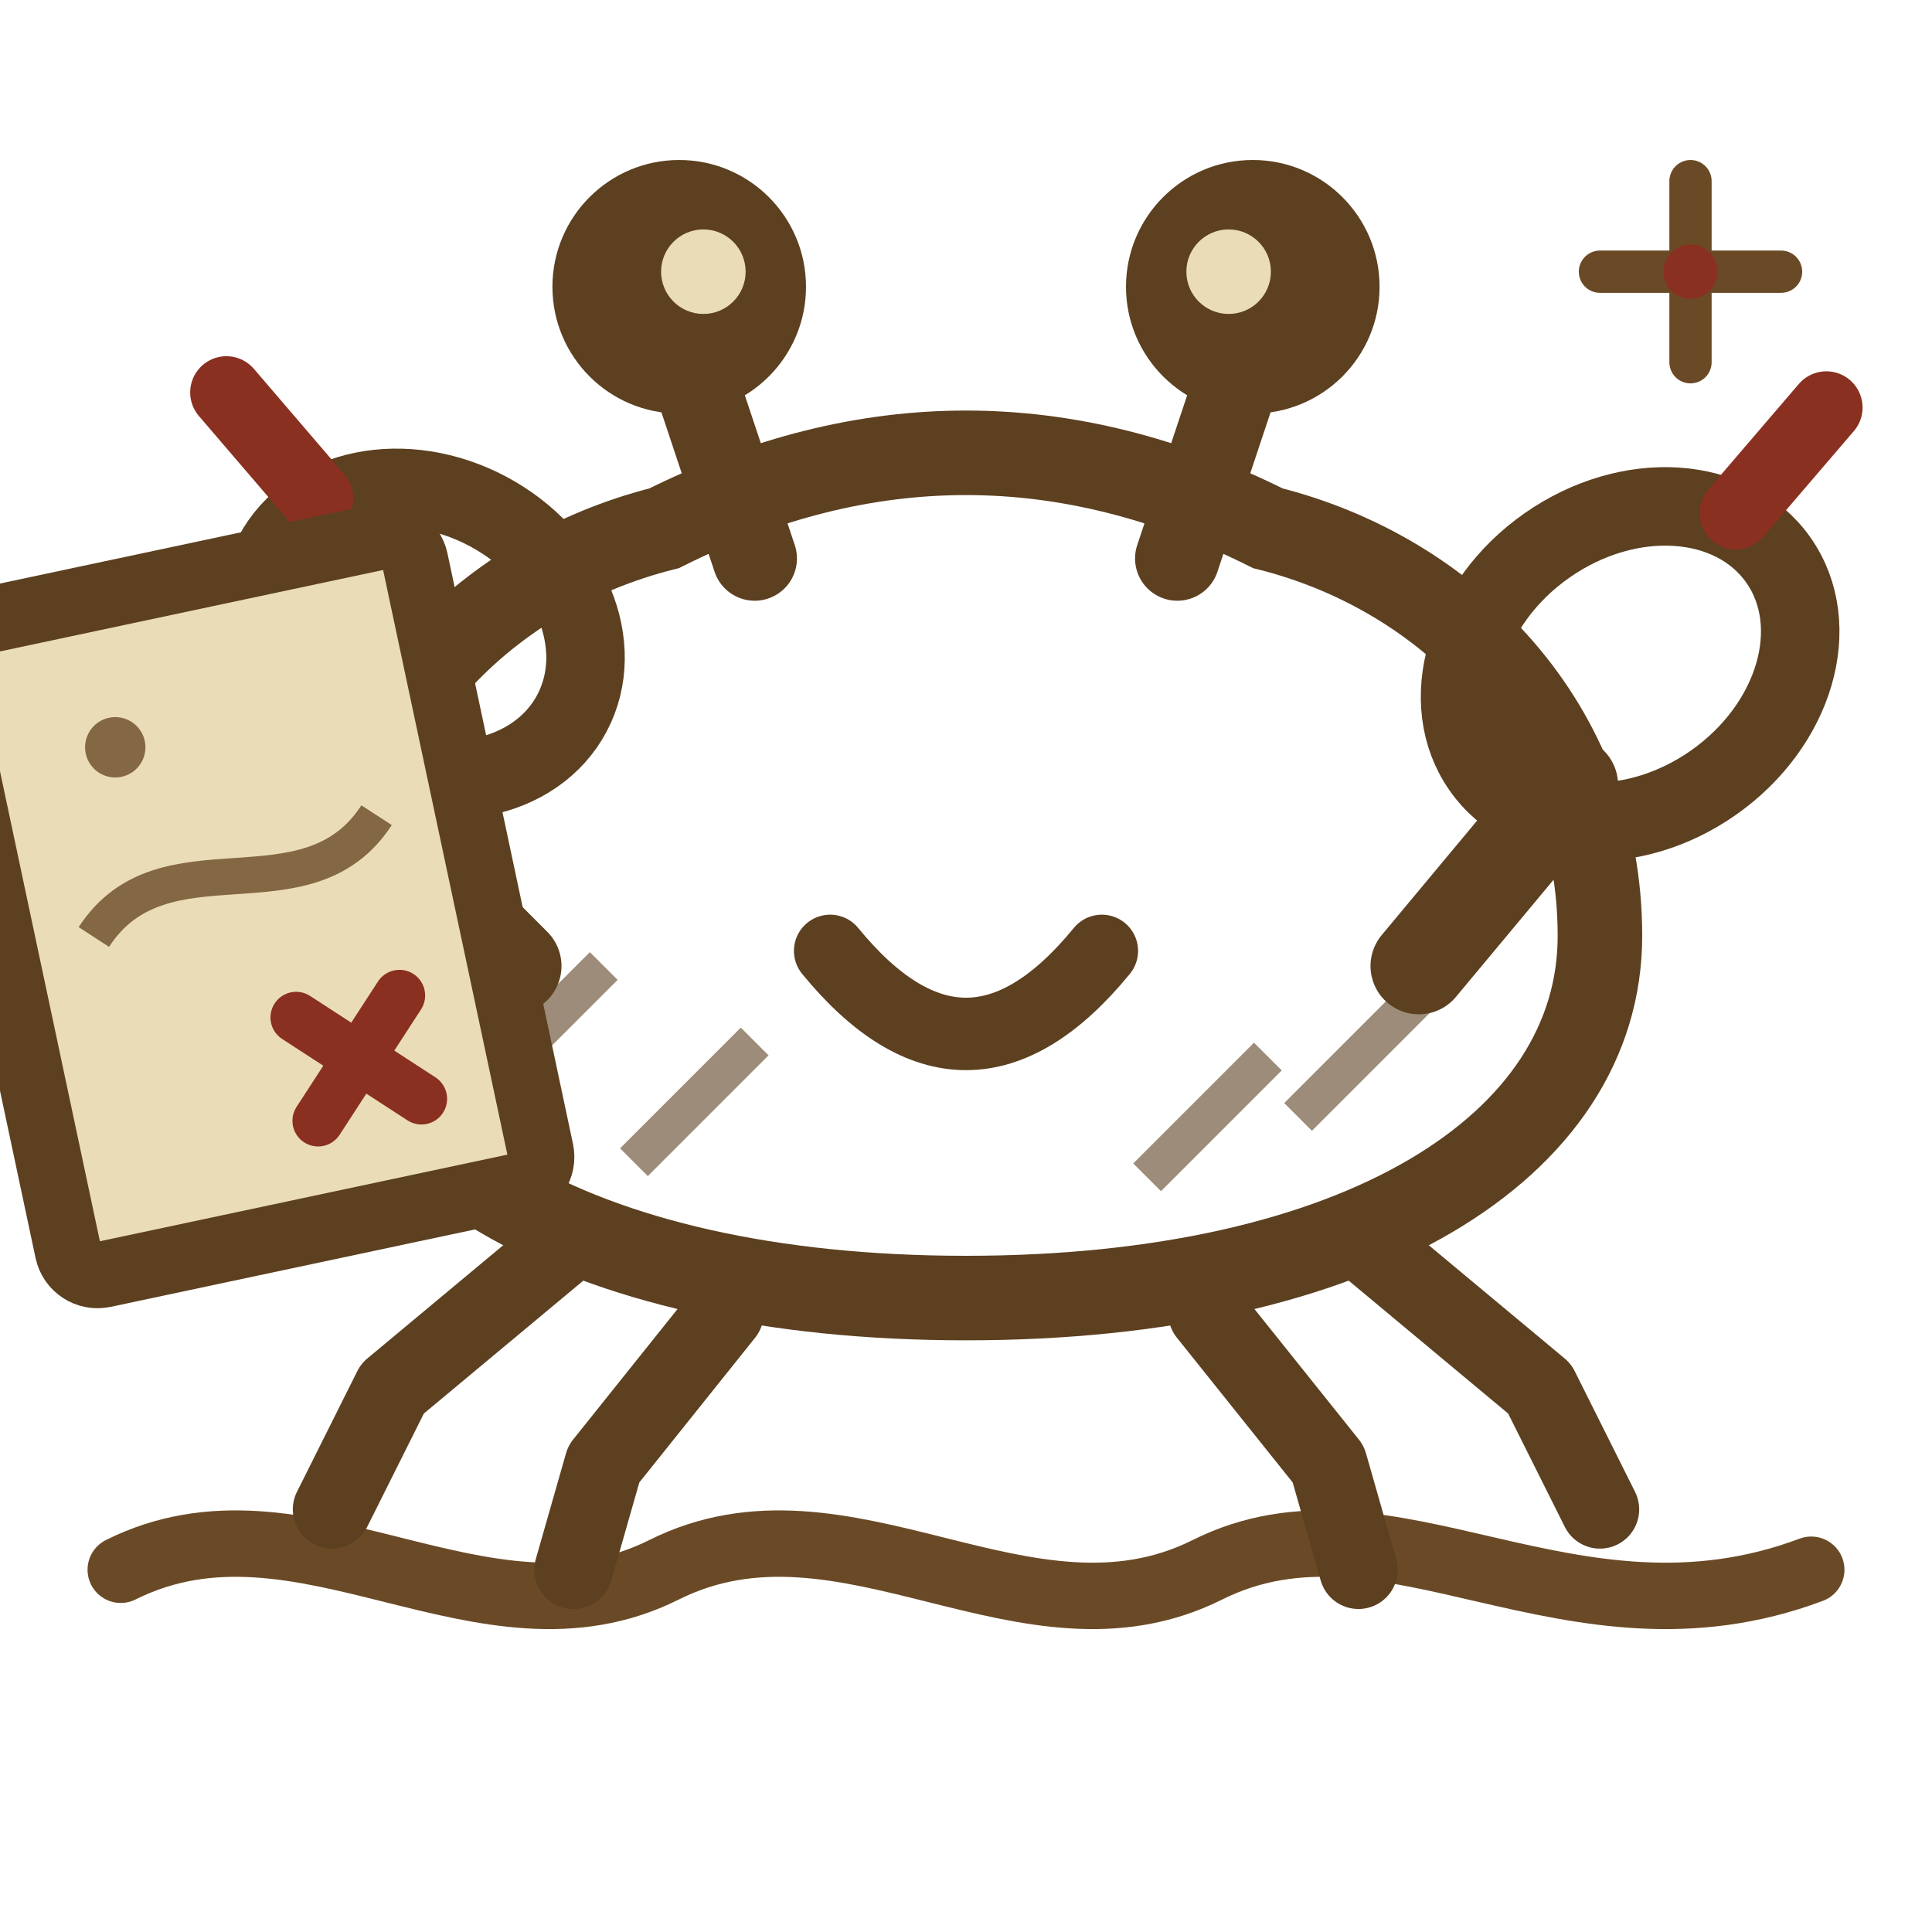
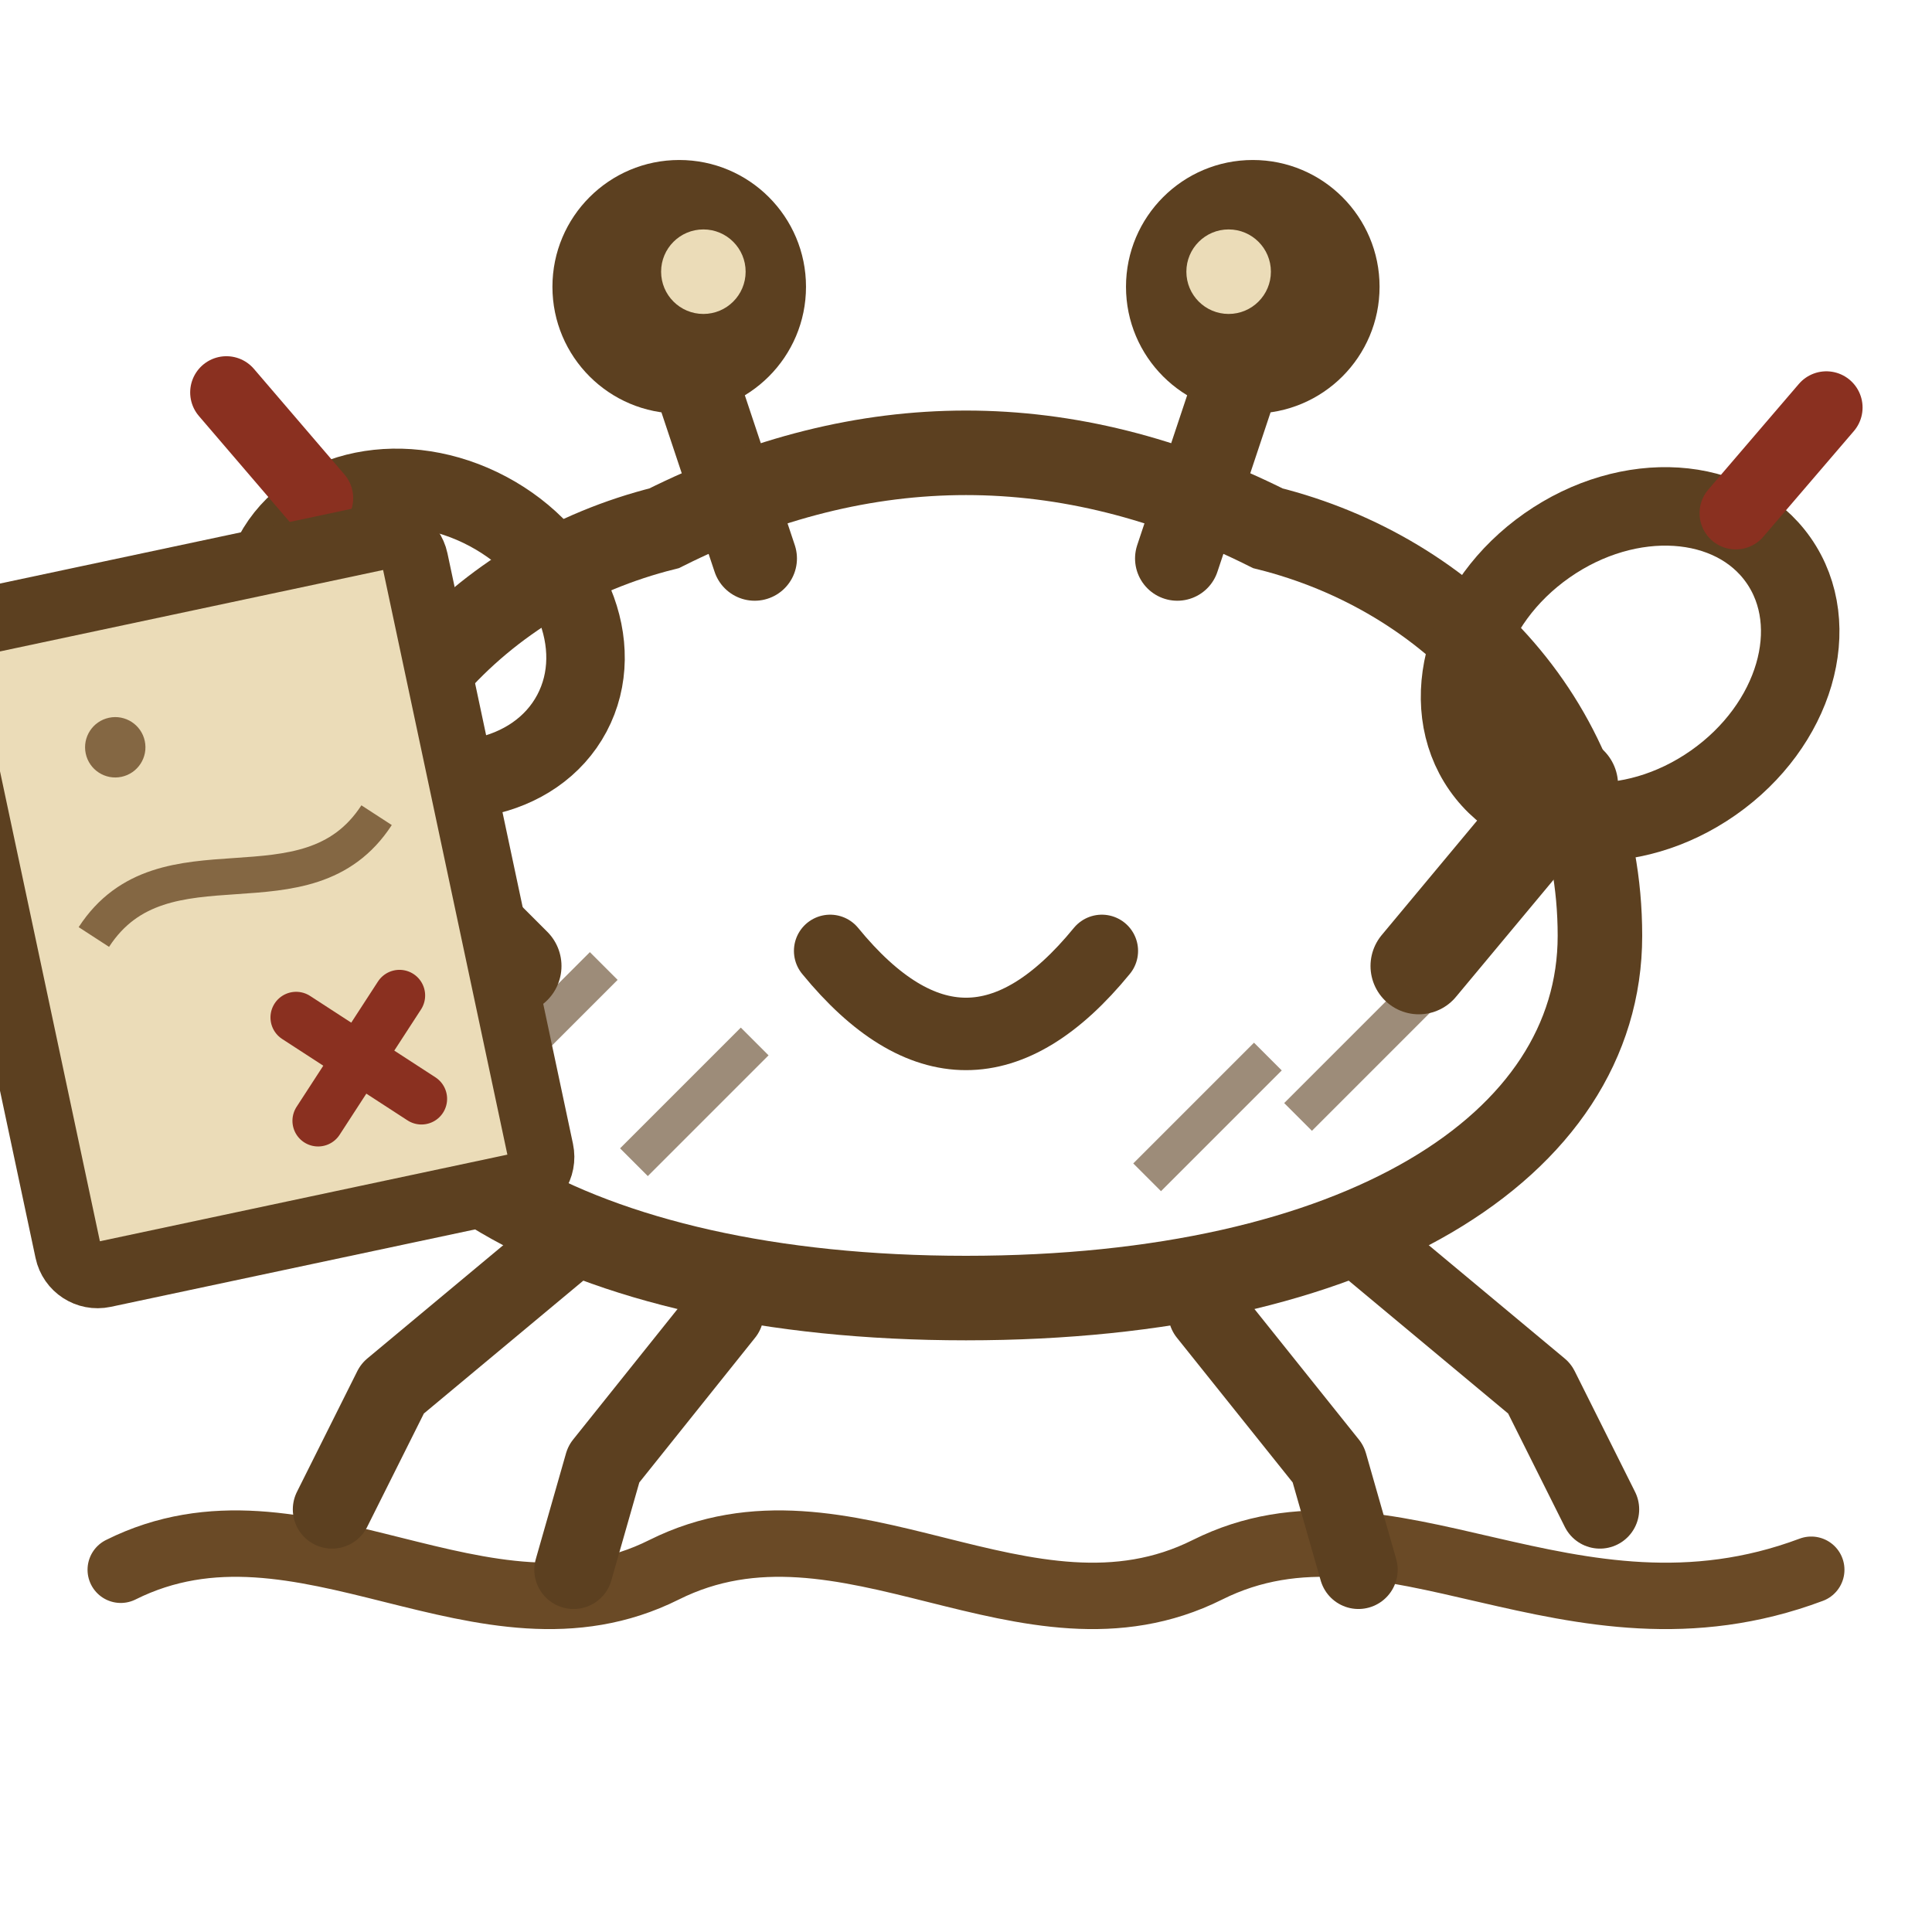
<svg xmlns="http://www.w3.org/2000/svg" viewBox="0 0 64 64">
  <path d="M4 52 C10 49 16 55 22 52 C28 49 34 55 40 52 C46 49 52 55 60 52" stroke="#6a4a26" stroke-width="2.2" fill="none" stroke-linecap="round" />
  <g fill="none" stroke="#5c4020" stroke-width="2.6" stroke-linecap="round" stroke-linejoin="round">
    <path d="M19 41 L13 46 L11 50" />
    <path d="M24 43.5 L20 48.5 L19 52" />
    <path d="M45 41 L51 46 L53 50" />
    <path d="M40 43.5 L44 48.5 L45 52" />
  </g>
  <g fill="none" stroke="#5c4020" stroke-width="3.2" stroke-linecap="round">
    <path d="M17 32 L12 27" />
    <path d="M47 32 L52 26" />
  </g>
  <g fill="none" stroke="#5c4020" stroke-width="2.8" stroke-linecap="round">
    <path d="M25 18.5 L23 12.5" />
    <path d="M39 18.5 L41 12.5" />
  </g>
  <circle cx="22.5" cy="9.5" r="4.2" fill="#5c4020" />
  <circle cx="41.5" cy="9.5" r="4.2" fill="#5c4020" />
  <circle cx="23.3" cy="9" r="1.4" fill="#ebdcb8" />
  <circle cx="40.7" cy="9" r="1.4" fill="#ebdcb8" />
  <path d="M11 31 C11 24 16 19 22 17.5 Q27 15 32 15 Q37 15 42 17.5 C48 19 53 24 53 31 C53 38 45 43 32 43 C19 43 11 38 11 31 Z" fill="none" stroke="#5c4020" stroke-width="2.8" />
  <path d="M16 36 L20 32 M21 38.5 L25 34.5 M38 39 L42 35 M43 37 L47 33" stroke="#5c4020" stroke-width="1.3" opacity="0.6" />
  <path d="M27.5 31.5 Q32 37 36.5 31.5" fill="none" stroke="#5c4020" stroke-width="2.4" stroke-linecap="round" />
  <ellipse cx="54" cy="22" rx="6" ry="4.8" fill="none" stroke="#5c4020" stroke-width="2.6" transform="rotate(-35 54 22)" />
  <path d="M57.5 17 L60.5 13.5" stroke="#8a3020" stroke-width="2.4" stroke-linecap="round" />
  <ellipse cx="14" cy="21" rx="5.6" ry="4.6" fill="none" stroke="#5c4020" stroke-width="2.6" transform="rotate(28 14 21)" />
  <path d="M10.5 16.5 L7.5 13" stroke="#8a3020" stroke-width="2.4" stroke-linecap="round" />
  <g transform="rotate(-12 8 30)">
    <rect x="0" y="19" width="16" height="22" rx="1" fill="#ebdcb8" stroke="#5c4020" stroke-width="2.2" />
    <path d="M3 30 C6 27 10 31 13 28" stroke="#6a4a26" stroke-width="1.2" fill="none" opacity="0.8" />
    <path d="M9 34 L12.5 37.5 M12.5 34 L9 37.5" stroke="#8a3020" stroke-width="1.7" stroke-linecap="round" />
    <circle cx="5" cy="24" r="1" fill="#6a4a26" opacity="0.8" />
  </g>
-   <path d="M56 6 L56 12 M53 9 L59 9" stroke="#6a4a26" stroke-width="1.4" stroke-linecap="round" />
-   <circle cx="56" cy="9" r="0.9" fill="#8a3020" />
</svg>
